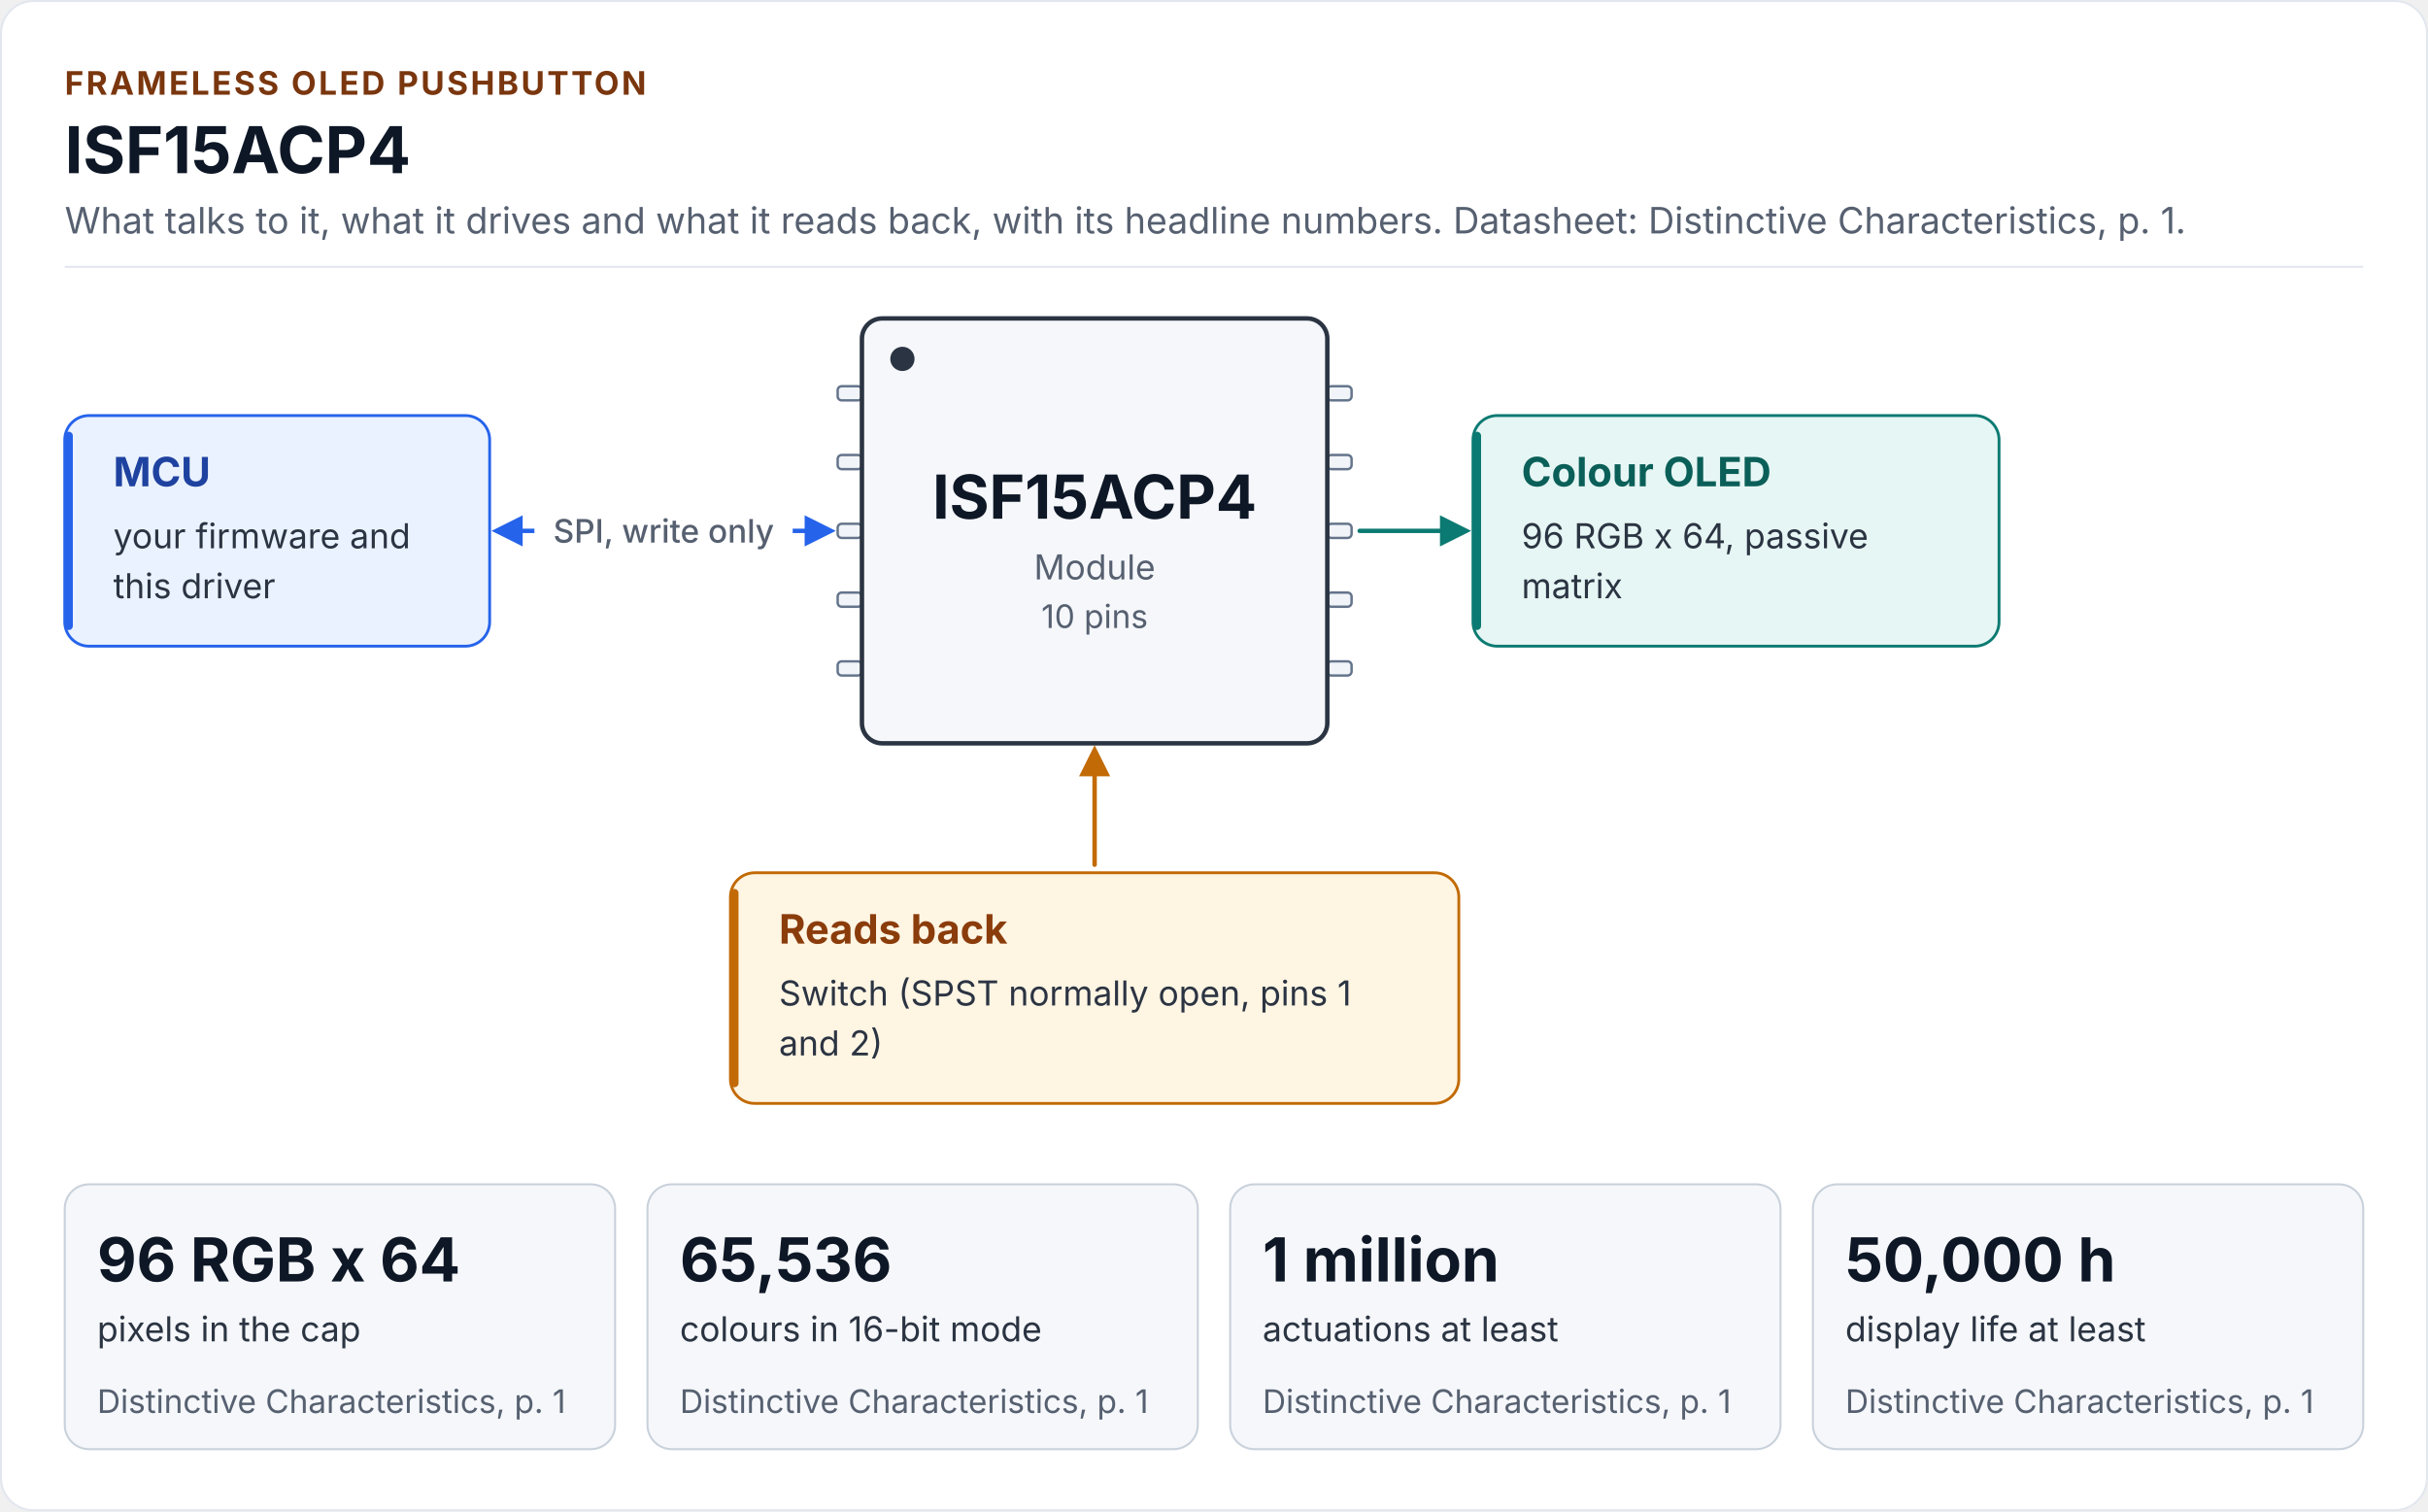
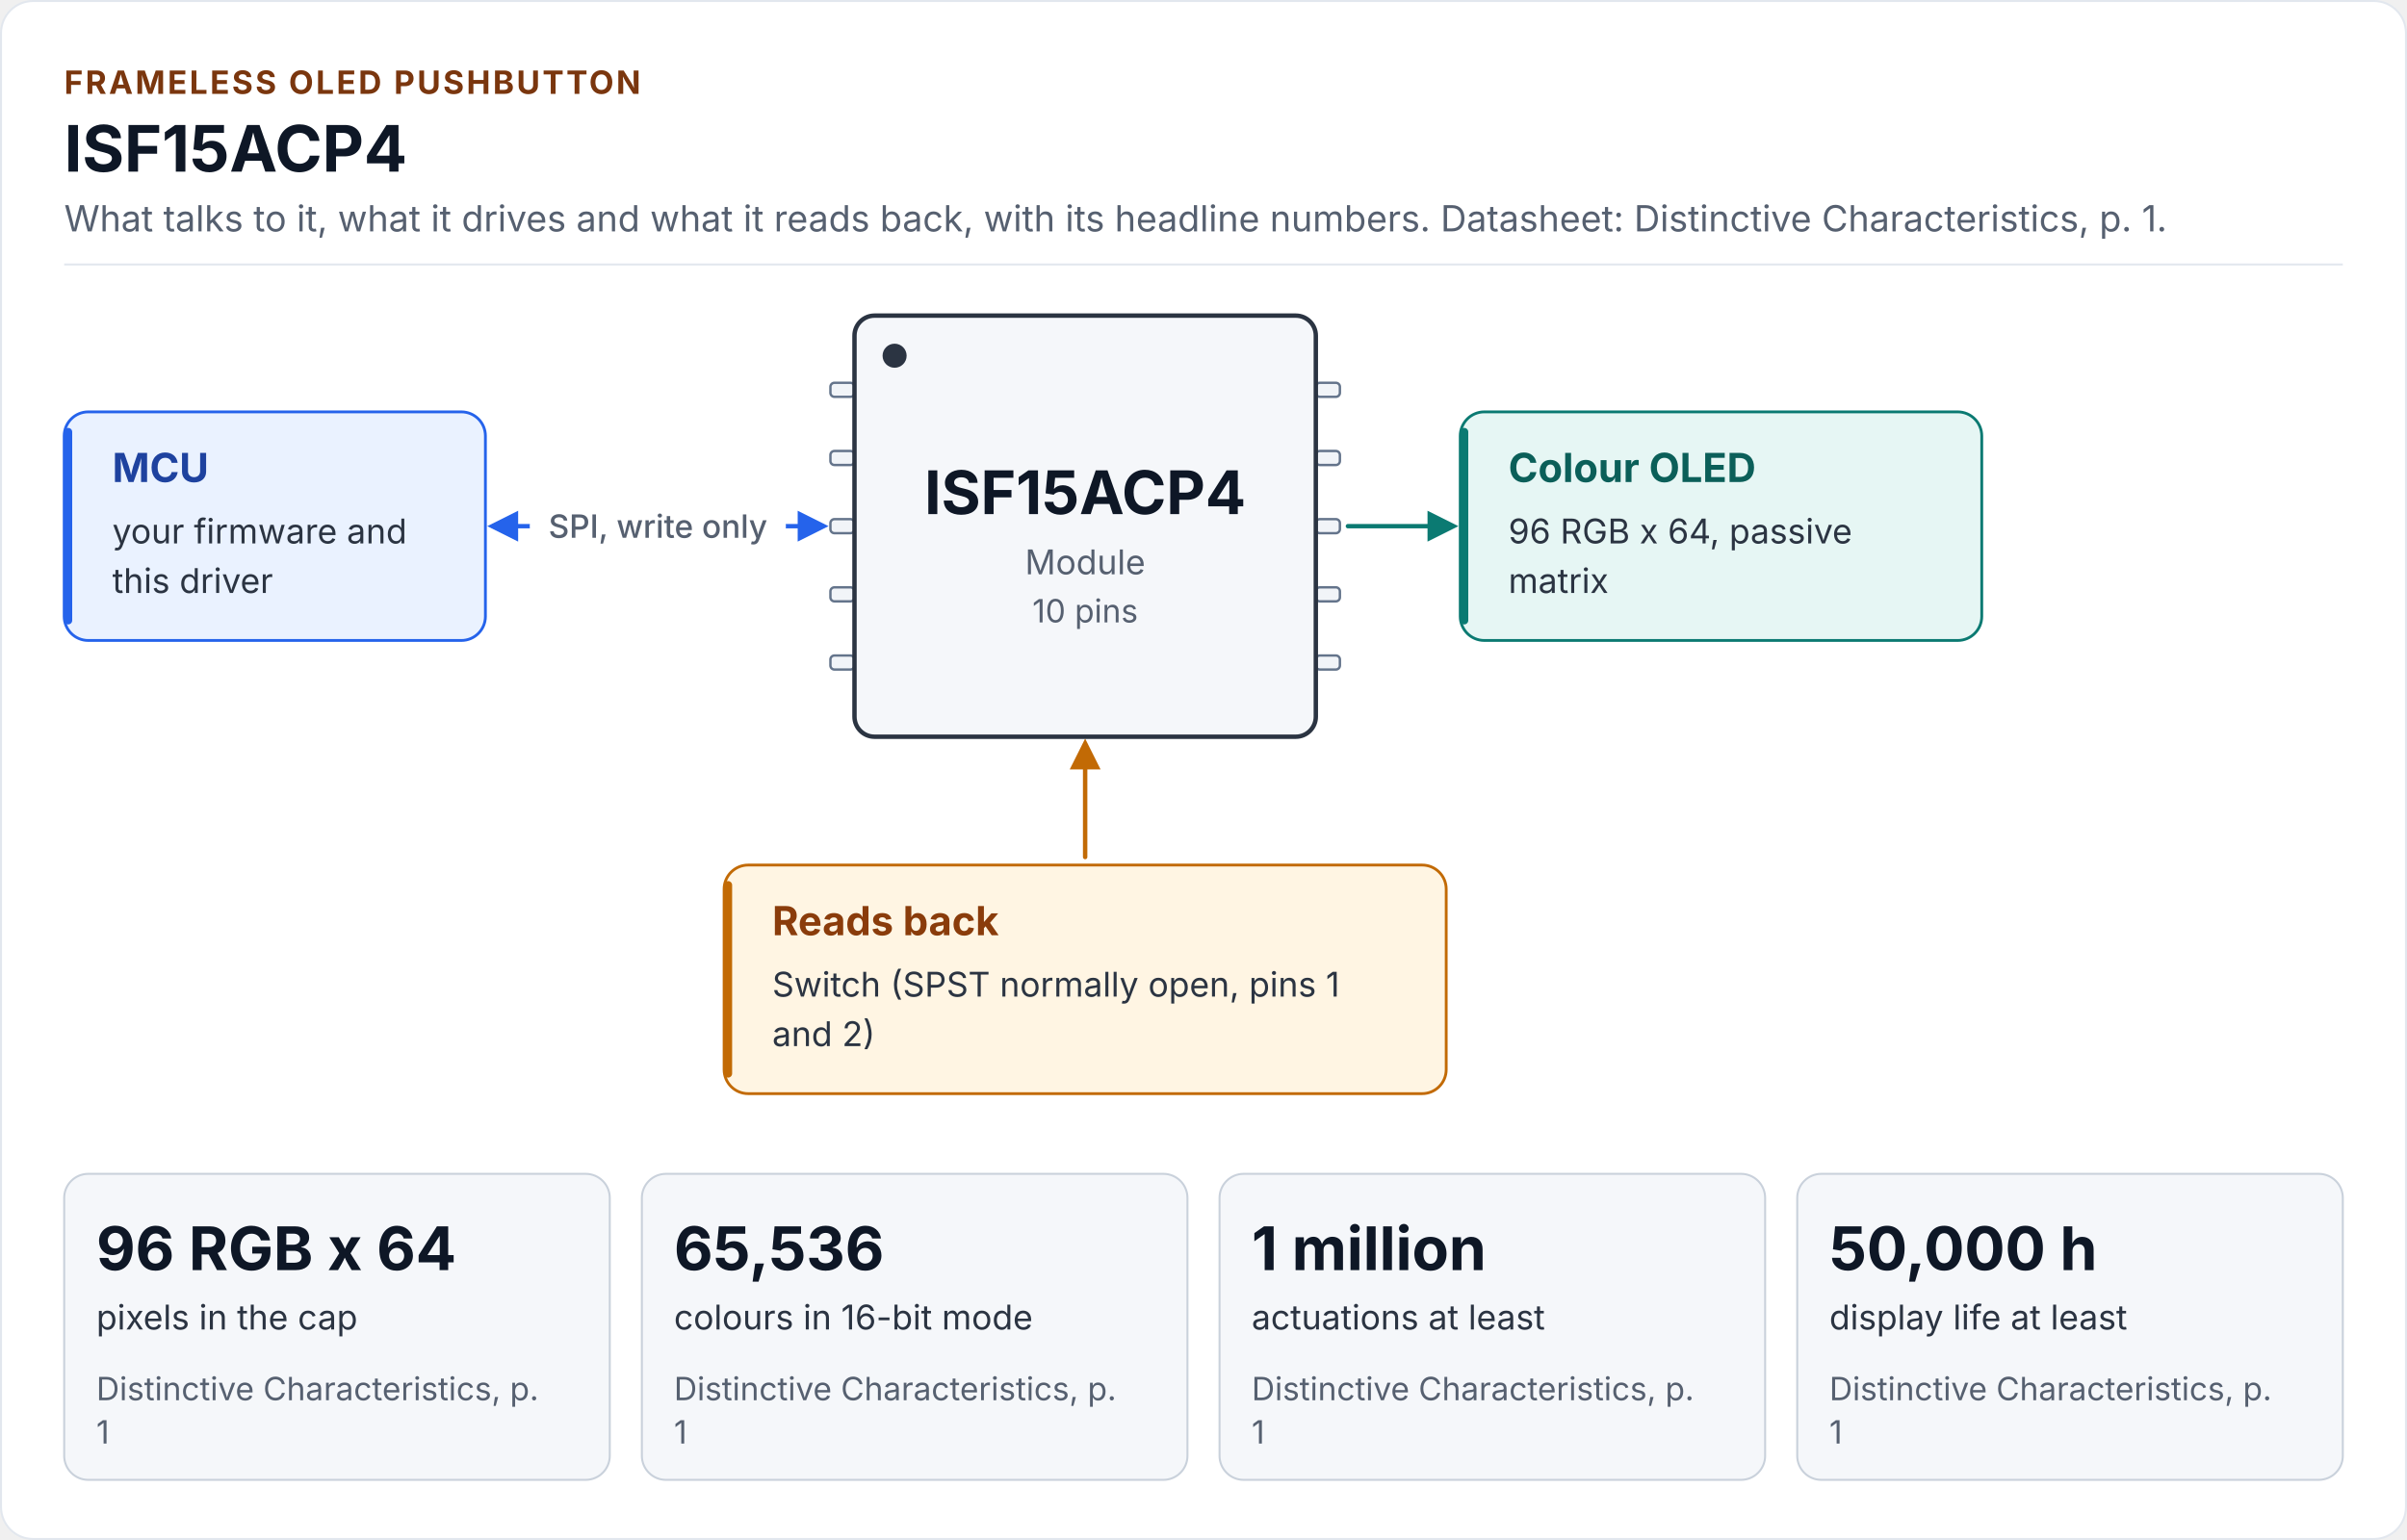
- <svg xmlns="http://www.w3.org/2000/svg" width="1200" height="747" viewBox="0 0 1200 747" role="img" aria-labelledby="chip-hero-title chip-hero-desc" font-family="Inter, 'Segoe UI', Roboto, 'Helvetica Neue', Arial, sans-serif">
+ <svg xmlns="http://www.w3.org/2000/svg" width="1200" height="768" viewBox="0 0 1200 768" role="img" aria-labelledby="chip-hero-title chip-hero-desc" font-family="Inter, 'Segoe UI', Roboto, 'Helvetica Neue', Arial, sans-serif">
  <defs>
    <marker id="fk-arrow-amber-strong" viewBox="0 0 10 10" refX="8" refY="5" markerWidth="7" markerHeight="7" orient="auto-start-reverse">
      <path d="M0 0L10 5L0 10z" fill="#C26A05" />
    </marker>
    <marker id="fk-arrow-blue-strong" viewBox="0 0 10 10" refX="8" refY="5" markerWidth="7" markerHeight="7" orient="auto-start-reverse">
      <path d="M0 0L10 5L0 10z" fill="#2563EB" />
    </marker>
    <marker id="fk-arrow-teal-strong" viewBox="0 0 10 10" refX="8" refY="5" markerWidth="7" markerHeight="7" orient="auto-start-reverse">
      <path d="M0 0L10 5L0 10z" fill="#0B7A72" />
    </marker>
  </defs>
-   <rect x="0.5" y="0.5" width="1199" height="746" rx="16" fill="#FFFFFF" stroke="#E2E7EE" />
+   <rect x="0.5" y="0.5" width="1199" height="767" rx="16" fill="#FFFFFF" stroke="#E2E7EE" />
  <text x="32" y="46.8" font-size="16" font-weight="700" letter-spacing="1.2" fill="#7A360E">FRAMELESS OLED PUSHBUTTON</text>
  <text x="32" y="85.6" font-size="32" font-weight="700" fill="#0E1726">ISF15ACP4</text>
  <text x="32" y="115.4" font-size="18" fill="#566070">What talks to it, what it drives and what it reads back, with its headline numbers. Datasheet: Distinctive Characteristics, p. 1.</text>
  <rect x="32" y="131.4" width="1136" height="1" fill="#E2E7EE" />
  <path d="M246 262.4 L410 262.4" fill="none" stroke="#2563EB" stroke-width="2.2" stroke-linecap="round" stroke-linejoin="round" marker-end="url(#fk-arrow-blue-strong)" marker-start="url(#fk-arrow-blue-strong)" />
  <path d="M672 262.4 L724 262.4" fill="none" stroke="#0B7A72" stroke-width="2.2" stroke-linecap="round" stroke-linejoin="round" marker-end="url(#fk-arrow-teal-strong)" />
  <path d="M541 427.4 L541 371.4" fill="none" stroke="#C26A05" stroke-width="2.2" stroke-linecap="round" stroke-linejoin="round" marker-end="url(#fk-arrow-amber-strong)" />
  <rect x="414" y="190.9" width="12" height="7" rx="2" fill="#F1F4F8" stroke="#64748B" stroke-width="1.2" />
  <rect x="414" y="224.9" width="12" height="7" rx="2" fill="#F1F4F8" stroke="#64748B" stroke-width="1.2" />
  <rect x="414" y="258.9" width="12" height="7" rx="2" fill="#F1F4F8" stroke="#64748B" stroke-width="1.2" />
  <rect x="414" y="292.9" width="12" height="7" rx="2" fill="#F1F4F8" stroke="#64748B" stroke-width="1.2" />
  <rect x="414" y="326.9" width="12" height="7" rx="2" fill="#F1F4F8" stroke="#64748B" stroke-width="1.2" />
  <rect x="656" y="190.9" width="12" height="7" rx="2" fill="#F1F4F8" stroke="#64748B" stroke-width="1.2" />
  <rect x="656" y="224.9" width="12" height="7" rx="2" fill="#F1F4F8" stroke="#64748B" stroke-width="1.2" />
  <rect x="656" y="258.9" width="12" height="7" rx="2" fill="#F1F4F8" stroke="#64748B" stroke-width="1.2" />
  <rect x="656" y="292.9" width="12" height="7" rx="2" fill="#F1F4F8" stroke="#64748B" stroke-width="1.2" />
  <rect x="656" y="326.9" width="12" height="7" rx="2" fill="#F1F4F8" stroke="#64748B" stroke-width="1.2" />
  <rect x="426" y="157.4" width="230" height="210" rx="10" fill="#F5F7FA" stroke="#2B3442" stroke-width="2.2" />
  <circle cx="446" cy="177.4" r="6" fill="#2B3442" />
  <rect x="32" y="205.4" width="210" height="114" rx="12" fill="#EAF2FF" stroke="#2563EB" stroke-width="1.4" />
  <rect x="32" y="213.4" width="4" height="98" rx="2" fill="#2563EB" />
  <rect x="728" y="205.4" width="260" height="114" rx="12" fill="#E6F6F4" stroke="#0B7A72" stroke-width="1.4" />
  <rect x="728" y="213.4" width="4" height="98" rx="2" fill="#0B7A72" />
  <rect x="361" y="431.4" width="360" height="114" rx="12" fill="#FFF5E3" stroke="#C26A05" stroke-width="1.4" />
  <rect x="361" y="439.4" width="4" height="98" rx="2" fill="#C26A05" />
-   <rect x="32" y="585.4" width="272" height="130.9" rx="12" fill="#F5F7FA" stroke="#C9D1DB" stroke-width="1" />
-   <rect x="320" y="585.4" width="272" height="130.9" rx="12" fill="#F5F7FA" stroke="#C9D1DB" stroke-width="1" />
-   <rect x="608" y="585.4" width="272" height="130.9" rx="12" fill="#F5F7FA" stroke="#C9D1DB" stroke-width="1" />
-   <rect x="896" y="585.4" width="272" height="130.9" rx="12" fill="#F5F7FA" stroke="#C9D1DB" stroke-width="1" />
+   <rect x="32" y="585.4" width="272" height="152.6" rx="12" fill="#F5F7FA" stroke="#C9D1DB" stroke-width="1" />
+   <rect x="320" y="585.4" width="272" height="152.6" rx="12" fill="#F5F7FA" stroke="#C9D1DB" stroke-width="1" />
+   <rect x="608" y="585.4" width="272" height="152.6" rx="12" fill="#F5F7FA" stroke="#C9D1DB" stroke-width="1" />
+   <rect x="896" y="585.4" width="272" height="152.6" rx="12" fill="#F5F7FA" stroke="#C9D1DB" stroke-width="1" />
  <text x="541" y="256.4" font-size="30" font-weight="700" text-anchor="middle" fill="#0E1726">ISF15ACP4</text>
  <text x="541" y="286.4" font-size="17" text-anchor="middle" fill="#566070">Module</text>
  <text x="541" y="310.4" font-size="16" text-anchor="middle" fill="#566070">10 pins</text>
  <text x="56" y="240.4" font-size="20" font-weight="700" fill="#1E429F">MCU</text>
  <text x="56" y="271" font-size="17" fill="#2B3442">your firmware and</text>
  <text x="56" y="295.7" font-size="17" fill="#2B3442">this driver</text>
  <rect x="264.1" y="250.4" width="127.7" height="24" rx="12" fill="#FFFFFF" />
  <text x="328" y="268.2" font-size="16" font-weight="500" text-anchor="middle" fill="#566070">SPI, write only</text>
  <text x="752" y="240.4" font-size="20" font-weight="700" fill="#0B5F59">Colour OLED</text>
  <text x="752" y="271" font-size="17" fill="#2B3442">96 RGB x 64, passive</text>
  <text x="752" y="295.7" font-size="17" fill="#2B3442">matrix</text>
  <text x="385" y="466.4" font-size="20" font-weight="700" fill="#8A3C0B">Reads back</text>
  <text x="385" y="497" font-size="17" fill="#2B3442">Switch (SPST normally open, pins 1</text>
  <text x="385" y="521.7" font-size="17" fill="#2B3442">and 2)</text>
  <text x="48" y="633.4" font-size="30" font-weight="700" fill="#0E1726">96 RGB x 64</text>
  <text x="48" y="663" font-size="17" fill="#2B3442">pixels in the cap</text>
-   <text x="48" y="698.4" font-size="16" fill="#566070">Distinctive Characteristics, p. 1</text>
+   <text x="48" y="698.3" font-size="16" fill="#566070">Distinctive Characteristics, p.</text>
+   <text x="48" y="719.9" font-size="16" fill="#566070">1</text>
  <text x="336" y="633.4" font-size="30" font-weight="700" fill="#0E1726">65,536</text>
  <text x="336" y="663" font-size="17" fill="#2B3442">colours in 16-bit mode</text>
-   <text x="336" y="698.4" font-size="16" fill="#566070">Distinctive Characteristics, p. 1</text>
+   <text x="336" y="698.3" font-size="16" fill="#566070">Distinctive Characteristics, p.</text>
+   <text x="336" y="719.9" font-size="16" fill="#566070">1</text>
  <text x="624" y="633.4" font-size="30" font-weight="700" fill="#0E1726">1 million</text>
  <text x="624" y="663" font-size="17" fill="#2B3442">actuations at least</text>
-   <text x="624" y="698.4" font-size="16" fill="#566070">Distinctive Characteristics, p. 1</text>
+   <text x="624" y="698.3" font-size="16" fill="#566070">Distinctive Characteristics, p.</text>
+   <text x="624" y="719.9" font-size="16" fill="#566070">1</text>
  <text x="912" y="633.4" font-size="30" font-weight="700" fill="#0E1726">50,000 h</text>
  <text x="912" y="663" font-size="17" fill="#2B3442">display life at least</text>
-   <text x="912" y="698.4" font-size="16" fill="#566070">Distinctive Characteristics, p. 1</text>
+   <text x="912" y="698.3" font-size="16" fill="#566070">Distinctive Characteristics, p.</text>
+   <text x="912" y="719.9" font-size="16" fill="#566070">1</text>
</svg>
